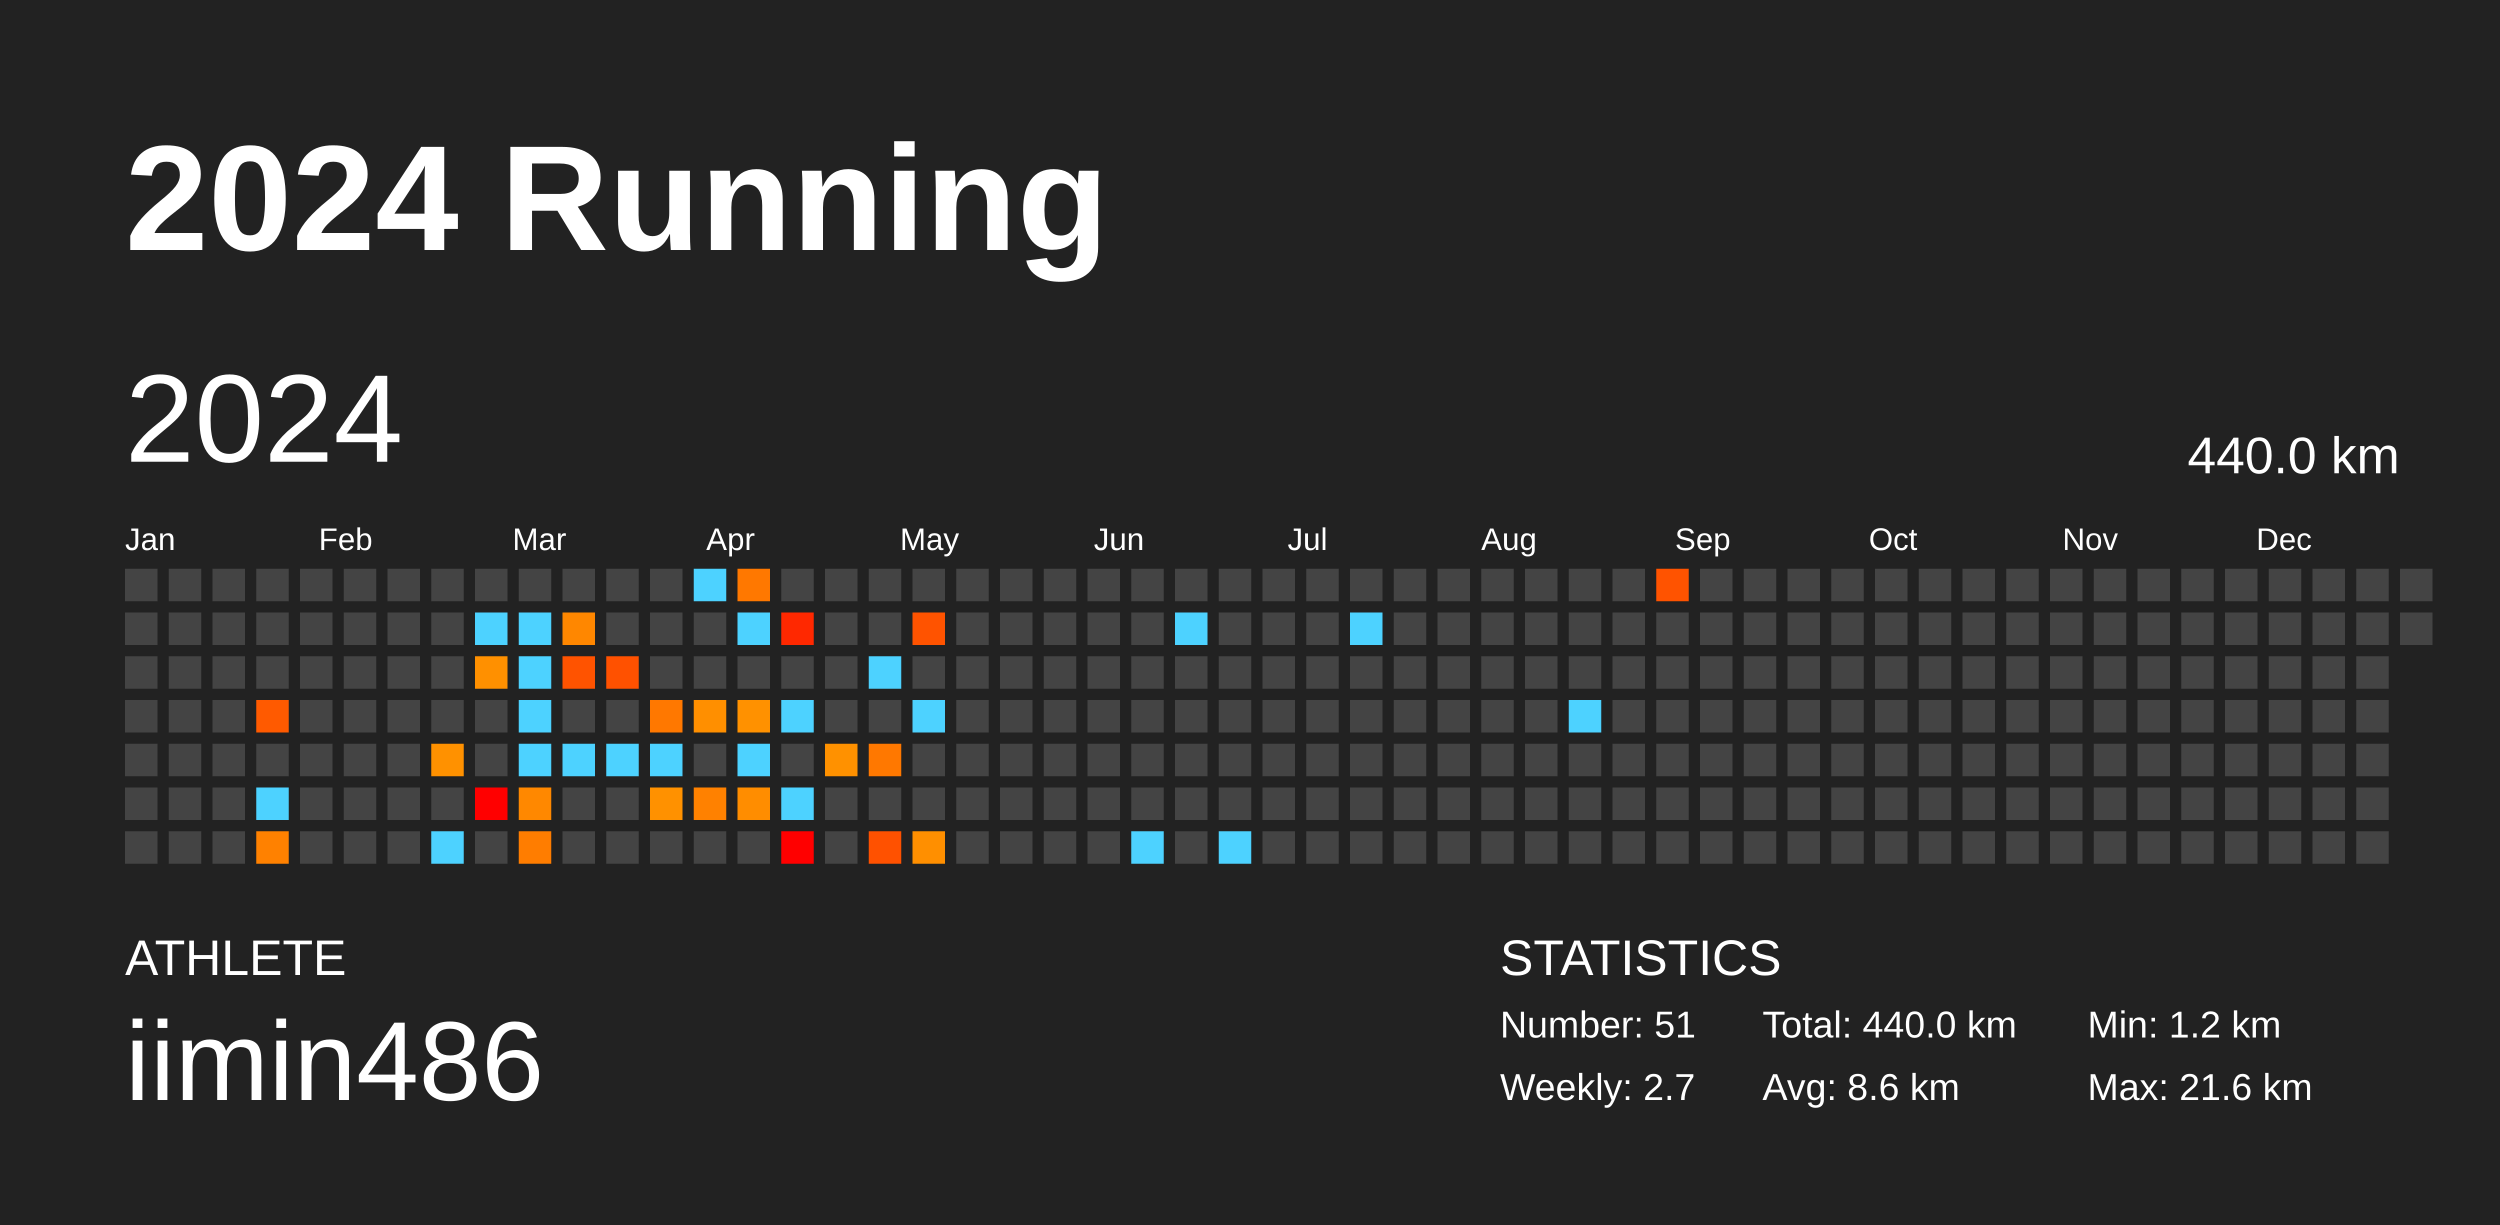
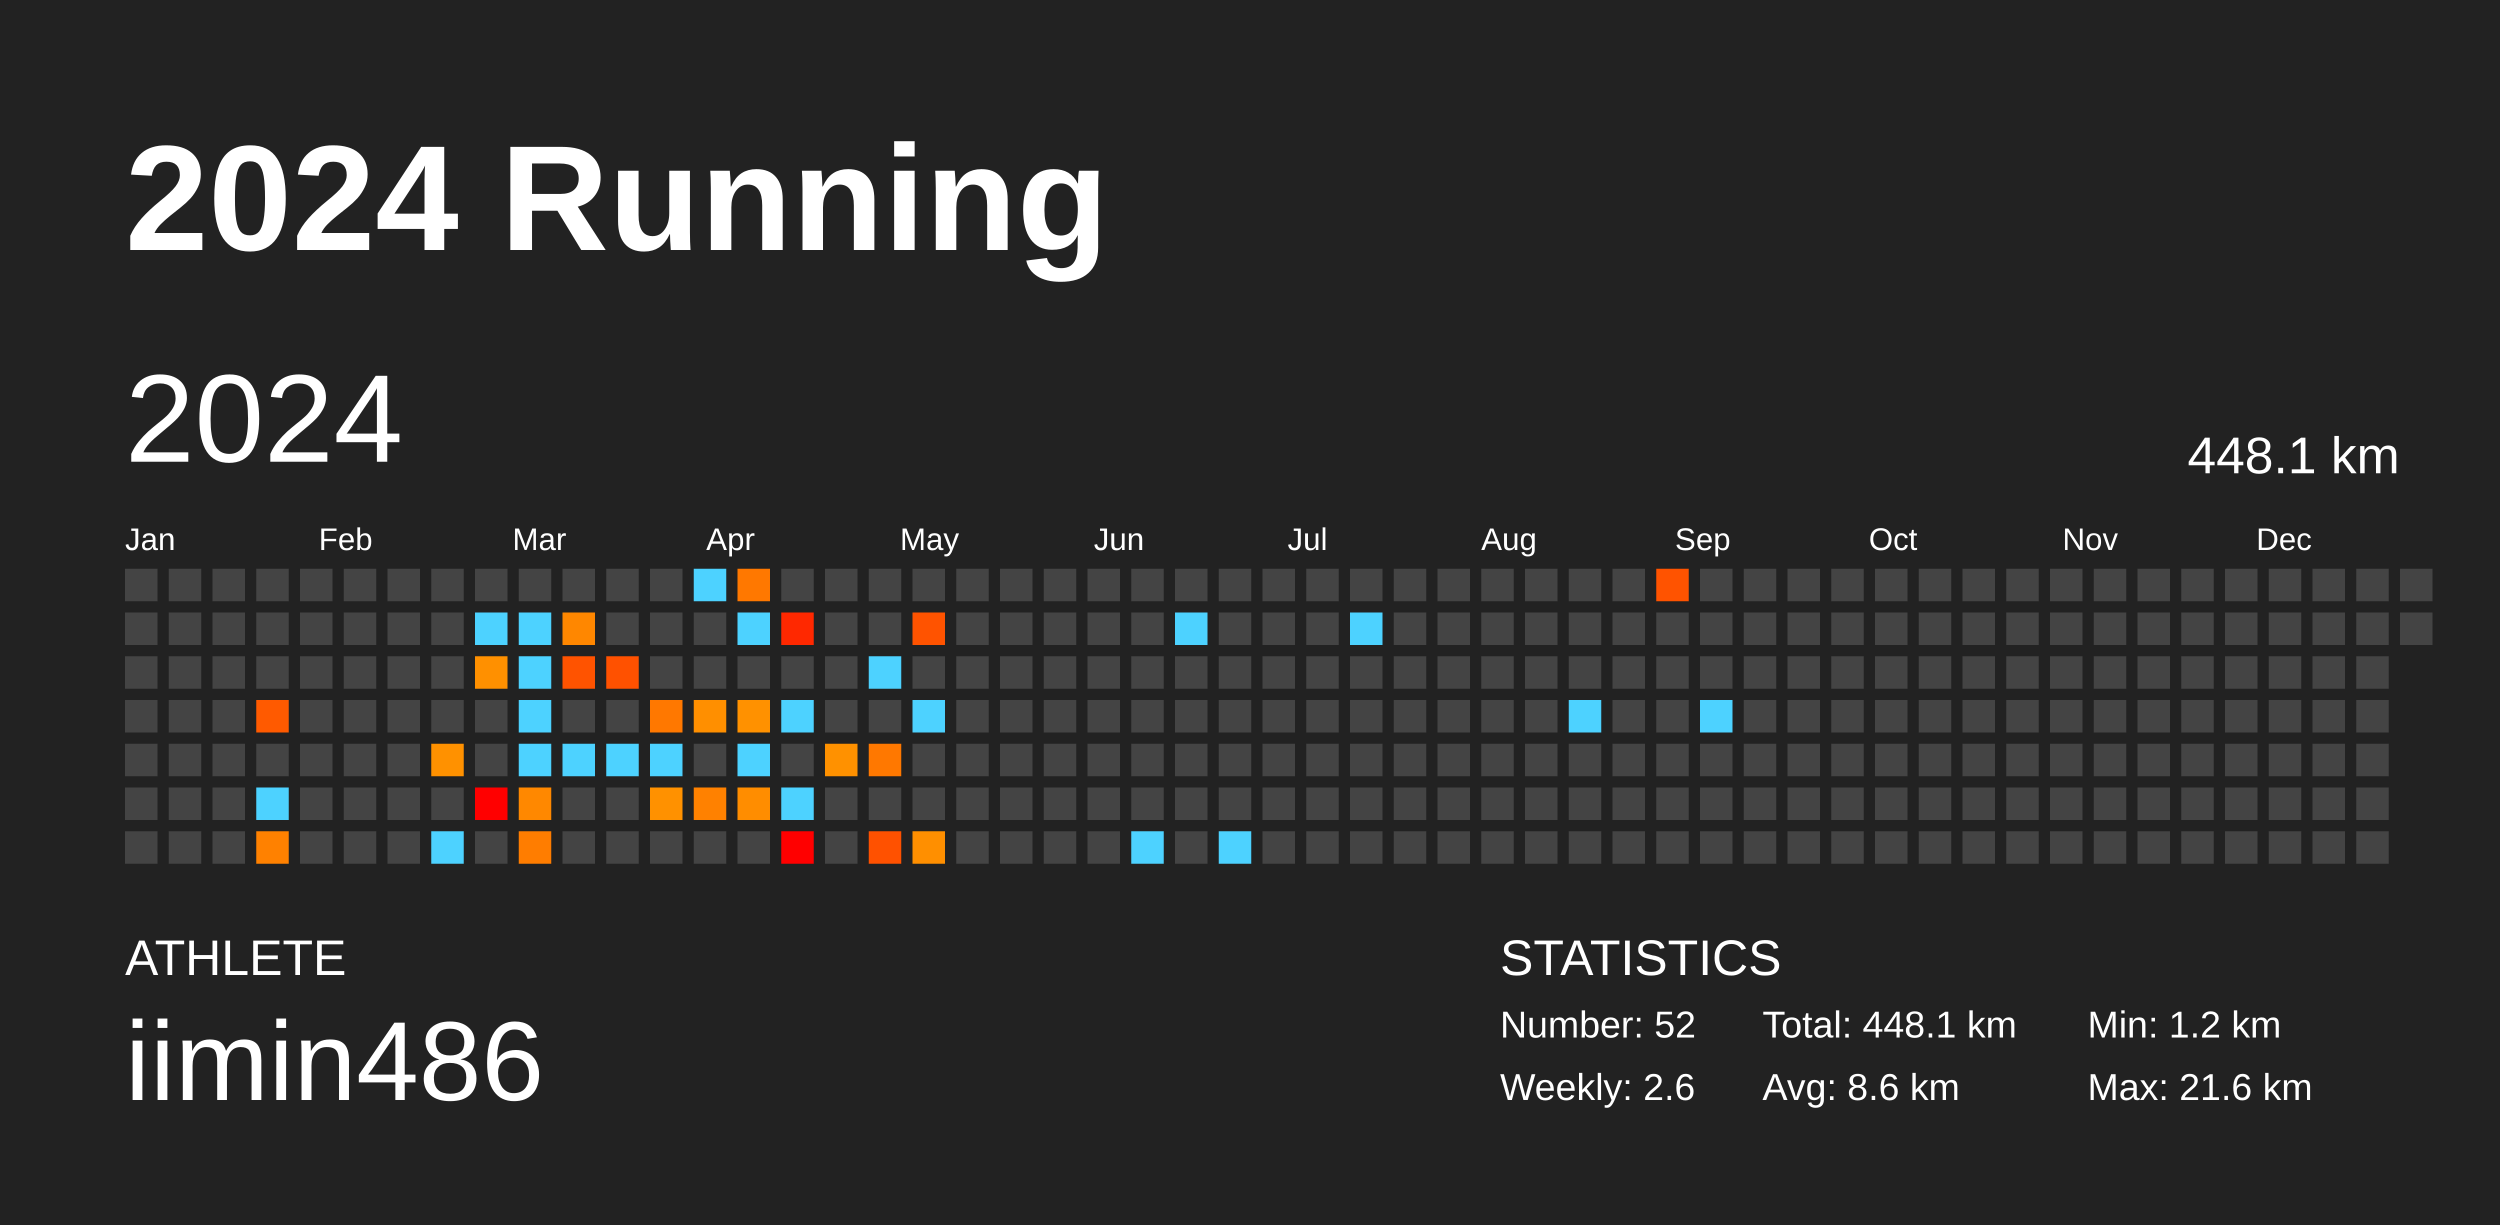
<svg xmlns="http://www.w3.org/2000/svg" baseProfile="full" height="98mm" version="1.1" viewBox="0,0,200,98" width="200mm">
  <defs />
  <rect fill="#222222" height="98" width="200" x="0" y="0" />
  <text fill="#FFFFFF" style="font-size:12px; font-family:Arial; font-weight:bold;" x="10" y="20">2024 Running</text>
  <text fill="#FFFFFF" style="font-size:4px; font-family:Arial" x="10" y="78">ATHLETE</text>
  <text fill="#FFFFFF" style="font-size:9px; font-family:Arial" x="10" y="88">iimin486</text>
  <text fill="#FFFFFF" style="font-size:4px; font-family:Arial" x="120" y="78">STATISTICS</text>
-   <text fill="#FFFFFF" style="font-size:3px; font-family:Arial" x="120" y="83">Number: 51</text>
-   <text fill="#FFFFFF" style="font-size:3px; font-family:Arial" x="120" y="88">Weekly: 2.7</text>
-   <text fill="#FFFFFF" style="font-size:3px; font-family:Arial" x="141" y="83">Total: 440.0 km</text>
+   <text fill="#FFFFFF" style="font-size:3px; font-family:Arial" x="120" y="83">Number: 52</text>
+   <text fill="#FFFFFF" style="font-size:3px; font-family:Arial" x="120" y="88">Weekly: 2.6</text>
+   <text fill="#FFFFFF" style="font-size:3px; font-family:Arial" x="141" y="83">Total: 448.1 km</text>
  <text fill="#FFFFFF" style="font-size:3px; font-family:Arial" x="141" y="88">Avg: 8.6 km</text>
  <text fill="#FFFFFF" style="font-size:3px; font-family:Arial" x="167" y="83">Min: 1.2 km</text>
  <text fill="#FFFFFF" style="font-size:3px; font-family:Arial" x="167" y="88">Max: 21.6 km</text>
  <text dominant-baseline="hanging" fill="#FFFFFF" style="font-size:10.0px; font-family:Arial;" x="10" y="30">2024</text>
-   <text dominant-baseline="hanging" fill="#FFFFFF" style="font-size:4.125px; font-family:Arial;" x="175" y="35">440.0 km</text>
+   <text dominant-baseline="hanging" fill="#FFFFFF" style="font-size:4.125px; font-family:Arial;" x="175" y="35">448.1 km</text>
  <text fill="#FFFFFF" style="font-size:2.5px; font-family:Arial" x="10.0" y="44">Jan</text>
  <text fill="#FFFFFF" style="font-size:2.5px; font-family:Arial" x="25.5" y="44">Feb</text>
  <text fill="#FFFFFF" style="font-size:2.5px; font-family:Arial" x="41.0" y="44">Mar</text>
  <text fill="#FFFFFF" style="font-size:2.5px; font-family:Arial" x="56.5" y="44">Apr</text>
  <text fill="#FFFFFF" style="font-size:2.5px; font-family:Arial" x="72.0" y="44">May</text>
  <text fill="#FFFFFF" style="font-size:2.5px; font-family:Arial" x="87.5" y="44">Jun</text>
  <text fill="#FFFFFF" style="font-size:2.5px; font-family:Arial" x="103.0" y="44">Jul</text>
  <text fill="#FFFFFF" style="font-size:2.5px; font-family:Arial" x="118.5" y="44">Aug</text>
  <text fill="#FFFFFF" style="font-size:2.5px; font-family:Arial" x="134.0" y="44">Sep</text>
  <text fill="#FFFFFF" style="font-size:2.5px; font-family:Arial" x="149.5" y="44">Oct</text>
  <text fill="#FFFFFF" style="font-size:2.5px; font-family:Arial" x="165.0" y="44">Nov</text>
  <text fill="#FFFFFF" style="font-size:2.5px; font-family:Arial" x="180.5" y="44">Dec</text>
  <rect fill="#444444" height="2.6" width="2.6" x="10.0" y="45.5" />
  <rect fill="#444444" height="2.6" width="2.6" x="10.0" y="49.0" />
  <rect fill="#444444" height="2.6" width="2.6" x="10.0" y="52.5" />
  <rect fill="#444444" height="2.6" width="2.6" x="10.0" y="56.0" />
  <rect fill="#444444" height="2.6" width="2.6" x="10.0" y="59.5" />
  <rect fill="#444444" height="2.6" width="2.6" x="10.0" y="63.0" />
  <rect fill="#444444" height="2.6" width="2.6" x="10.0" y="66.5" />
  <rect fill="#444444" height="2.6" width="2.6" x="13.5" y="45.5" />
  <rect fill="#444444" height="2.6" width="2.6" x="13.5" y="49.0" />
  <rect fill="#444444" height="2.6" width="2.6" x="13.5" y="52.5" />
  <rect fill="#444444" height="2.6" width="2.6" x="13.5" y="56.0" />
  <rect fill="#444444" height="2.6" width="2.6" x="13.5" y="59.5" />
  <rect fill="#444444" height="2.6" width="2.6" x="13.5" y="63.0" />
  <rect fill="#444444" height="2.6" width="2.6" x="13.5" y="66.5" />
  <rect fill="#444444" height="2.6" width="2.6" x="17.0" y="45.5" />
  <rect fill="#444444" height="2.6" width="2.6" x="17.0" y="49.0" />
  <rect fill="#444444" height="2.6" width="2.6" x="17.0" y="52.5" />
  <rect fill="#444444" height="2.6" width="2.6" x="17.0" y="56.0" />
  <rect fill="#444444" height="2.6" width="2.6" x="17.0" y="59.5" />
  <rect fill="#444444" height="2.6" width="2.6" x="17.0" y="63.0" />
  <rect fill="#444444" height="2.6" width="2.6" x="17.0" y="66.5" />
  <rect fill="#444444" height="2.6" width="2.6" x="20.5" y="45.5" />
  <rect fill="#444444" height="2.6" width="2.6" x="20.5" y="49.0" />
  <rect fill="#444444" height="2.6" width="2.6" x="20.5" y="52.5" />
  <rect fill="#ff5a00" height="2.6" width="2.6" x="20.5" y="56.0" />
  <rect fill="#444444" height="2.6" width="2.6" x="20.5" y="59.5" />
  <rect fill="#4dd2ff" height="2.6" width="2.6" x="20.5" y="63.0" />
  <rect fill="#ff8100" height="2.6" width="2.6" x="20.5" y="66.5" />
  <rect fill="#444444" height="2.6" width="2.6" x="24.0" y="45.5" />
  <rect fill="#444444" height="2.6" width="2.6" x="24.0" y="49.0" />
  <rect fill="#444444" height="2.6" width="2.6" x="24.0" y="52.5" />
  <rect fill="#444444" height="2.6" width="2.6" x="24.0" y="56.0" />
  <rect fill="#444444" height="2.6" width="2.6" x="24.0" y="59.5" />
  <rect fill="#444444" height="2.6" width="2.6" x="24.0" y="63.0" />
  <rect fill="#444444" height="2.6" width="2.6" x="24.0" y="66.5" />
  <rect fill="#444444" height="2.6" width="2.6" x="27.5" y="45.5" />
  <rect fill="#444444" height="2.6" width="2.6" x="27.5" y="49.0" />
  <rect fill="#444444" height="2.6" width="2.6" x="27.5" y="52.5" />
  <rect fill="#444444" height="2.6" width="2.6" x="27.5" y="56.0" />
  <rect fill="#444444" height="2.6" width="2.6" x="27.5" y="59.5" />
  <rect fill="#444444" height="2.6" width="2.6" x="27.5" y="63.0" />
  <rect fill="#444444" height="2.6" width="2.6" x="27.5" y="66.5" />
  <rect fill="#444444" height="2.6" width="2.6" x="31.0" y="45.5" />
  <rect fill="#444444" height="2.6" width="2.6" x="31.0" y="49.0" />
  <rect fill="#444444" height="2.6" width="2.6" x="31.0" y="52.5" />
  <rect fill="#444444" height="2.6" width="2.6" x="31.0" y="56.0" />
  <rect fill="#444444" height="2.6" width="2.6" x="31.0" y="59.5" />
  <rect fill="#444444" height="2.6" width="2.6" x="31.0" y="63.0" />
  <rect fill="#444444" height="2.6" width="2.6" x="31.0" y="66.5" />
  <rect fill="#444444" height="2.6" width="2.6" x="34.5" y="45.5" />
  <rect fill="#444444" height="2.6" width="2.6" x="34.5" y="49.0" />
  <rect fill="#444444" height="2.6" width="2.6" x="34.5" y="52.5" />
  <rect fill="#444444" height="2.6" width="2.6" x="34.5" y="56.0" />
  <rect fill="#ff9100" height="2.6" width="2.6" x="34.5" y="59.5" />
  <rect fill="#444444" height="2.6" width="2.6" x="34.5" y="63.0" />
  <rect fill="#4dd2ff" height="2.6" width="2.6" x="34.5" y="66.5" />
  <rect fill="#444444" height="2.6" width="2.6" x="38.0" y="45.5" />
  <rect fill="#4dd2ff" height="2.6" width="2.6" x="38.0" y="49.0" />
  <rect fill="#ff9000" height="2.6" width="2.6" x="38.0" y="52.5" />
  <rect fill="#444444" height="2.6" width="2.6" x="38.0" y="56.0" />
  <rect fill="#444444" height="2.6" width="2.6" x="38.0" y="59.5" />
  <rect fill="red" height="2.6" width="2.6" x="38.0" y="63.0" />
  <rect fill="#444444" height="2.6" width="2.6" x="38.0" y="66.5" />
  <rect fill="#444444" height="2.6" width="2.6" x="41.5" y="45.5" />
  <rect fill="#4dd2ff" height="2.6" width="2.6" x="41.5" y="49.0" />
  <rect fill="#4dd2ff" height="2.6" width="2.6" x="41.5" y="52.5" />
  <rect fill="#4dd2ff" height="2.6" width="2.6" x="41.5" y="56.0" />
  <rect fill="#4dd2ff" height="2.6" width="2.6" x="41.5" y="59.5" />
  <rect fill="#ff8800" height="2.6" width="2.6" x="41.5" y="63.0" />
  <rect fill="#ff7d00" height="2.6" width="2.6" x="41.5" y="66.5" />
  <rect fill="#444444" height="2.6" width="2.6" x="45.0" y="45.5" />
  <rect fill="#ff8700" height="2.6" width="2.6" x="45.0" y="49.0" />
  <rect fill="#ff5300" height="2.6" width="2.6" x="45.0" y="52.5" />
  <rect fill="#444444" height="2.6" width="2.6" x="45.0" y="56.0" />
  <rect fill="#4dd2ff" height="2.6" width="2.6" x="45.0" y="59.5" />
  <rect fill="#444444" height="2.6" width="2.6" x="45.0" y="63.0" />
  <rect fill="#444444" height="2.6" width="2.6" x="45.0" y="66.5" />
  <rect fill="#444444" height="2.6" width="2.6" x="48.5" y="45.5" />
  <rect fill="#444444" height="2.6" width="2.6" x="48.5" y="49.0" />
  <rect fill="#ff5100" height="2.6" width="2.6" x="48.5" y="52.5" />
  <rect fill="#444444" height="2.6" width="2.6" x="48.5" y="56.0" />
  <rect fill="#4dd2ff" height="2.6" width="2.6" x="48.5" y="59.5" />
  <rect fill="#444444" height="2.6" width="2.6" x="48.5" y="63.0" />
  <rect fill="#444444" height="2.6" width="2.6" x="48.5" y="66.5" />
  <rect fill="#444444" height="2.6" width="2.6" x="52.0" y="45.5" />
  <rect fill="#444444" height="2.6" width="2.6" x="52.0" y="49.0" />
  <rect fill="#444444" height="2.6" width="2.6" x="52.0" y="52.5" />
  <rect fill="#ff7800" height="2.6" width="2.6" x="52.0" y="56.0" />
  <rect fill="#4dd2ff" height="2.6" width="2.6" x="52.0" y="59.5" />
  <rect fill="#ff9100" height="2.6" width="2.6" x="52.0" y="63.0" />
  <rect fill="#444444" height="2.6" width="2.6" x="52.0" y="66.5" />
  <rect fill="#4dd2ff" height="2.6" width="2.6" x="55.5" y="45.5" />
  <rect fill="#444444" height="2.6" width="2.6" x="55.5" y="49.0" />
  <rect fill="#444444" height="2.6" width="2.6" x="55.5" y="52.5" />
  <rect fill="#ff8f00" height="2.6" width="2.6" x="55.5" y="56.0" />
  <rect fill="#444444" height="2.6" width="2.6" x="55.5" y="59.5" />
  <rect fill="#ff8100" height="2.6" width="2.6" x="55.5" y="63.0" />
  <rect fill="#444444" height="2.6" width="2.6" x="55.5" y="66.5" />
  <rect fill="#ff7800" height="2.6" width="2.6" x="59.0" y="45.5" />
  <rect fill="#4dd2ff" height="2.6" width="2.6" x="59.0" y="49.0" />
  <rect fill="#444444" height="2.6" width="2.6" x="59.0" y="52.5" />
  <rect fill="#ff9100" height="2.6" width="2.6" x="59.0" y="56.0" />
  <rect fill="#4dd2ff" height="2.6" width="2.6" x="59.0" y="59.5" />
  <rect fill="#ff8d00" height="2.6" width="2.6" x="59.0" y="63.0" />
  <rect fill="#444444" height="2.6" width="2.6" x="59.0" y="66.5" />
  <rect fill="#444444" height="2.6" width="2.6" x="62.5" y="45.5" />
  <rect fill="#ff2800" height="2.6" width="2.6" x="62.5" y="49.0" />
  <rect fill="#444444" height="2.6" width="2.6" x="62.5" y="52.5" />
  <rect fill="#4dd2ff" height="2.6" width="2.6" x="62.5" y="56.0" />
  <rect fill="#444444" height="2.6" width="2.6" x="62.5" y="59.5" />
  <rect fill="#4dd2ff" height="2.6" width="2.6" x="62.5" y="63.0" />
  <rect fill="red" height="2.6" width="2.6" x="62.5" y="66.5" />
  <rect fill="#444444" height="2.6" width="2.6" x="66.0" y="45.5" />
  <rect fill="#444444" height="2.6" width="2.6" x="66.0" y="49.0" />
  <rect fill="#444444" height="2.6" width="2.6" x="66.0" y="52.5" />
  <rect fill="#444444" height="2.6" width="2.6" x="66.0" y="56.0" />
  <rect fill="#ff9100" height="2.6" width="2.6" x="66.0" y="59.5" />
  <rect fill="#444444" height="2.6" width="2.6" x="66.0" y="63.0" />
  <rect fill="#444444" height="2.6" width="2.6" x="66.0" y="66.5" />
  <rect fill="#444444" height="2.6" width="2.6" x="69.5" y="45.5" />
  <rect fill="#444444" height="2.6" width="2.6" x="69.5" y="49.0" />
  <rect fill="#4dd2ff" height="2.6" width="2.6" x="69.5" y="52.5" />
  <rect fill="#444444" height="2.6" width="2.6" x="69.5" y="56.0" />
  <rect fill="#ff7800" height="2.6" width="2.6" x="69.5" y="59.5" />
  <rect fill="#444444" height="2.6" width="2.6" x="69.5" y="63.0" />
  <rect fill="#ff5100" height="2.6" width="2.6" x="69.5" y="66.5" />
  <rect fill="#444444" height="2.6" width="2.6" x="73.0" y="45.5" />
  <rect fill="#ff5300" height="2.6" width="2.6" x="73.0" y="49.0" />
  <rect fill="#444444" height="2.6" width="2.6" x="73.0" y="52.5" />
  <rect fill="#4dd2ff" height="2.6" width="2.6" x="73.0" y="56.0" />
  <rect fill="#444444" height="2.6" width="2.6" x="73.0" y="59.5" />
  <rect fill="#444444" height="2.6" width="2.6" x="73.0" y="63.0" />
  <rect fill="#ff8f00" height="2.6" width="2.6" x="73.0" y="66.5" />
  <rect fill="#444444" height="2.6" width="2.6" x="76.5" y="45.5" />
  <rect fill="#444444" height="2.6" width="2.6" x="76.5" y="49.0" />
  <rect fill="#444444" height="2.6" width="2.6" x="76.5" y="52.5" />
  <rect fill="#444444" height="2.6" width="2.6" x="76.5" y="56.0" />
  <rect fill="#444444" height="2.6" width="2.6" x="76.5" y="59.5" />
  <rect fill="#444444" height="2.6" width="2.6" x="76.5" y="63.0" />
  <rect fill="#444444" height="2.6" width="2.6" x="76.5" y="66.5" />
  <rect fill="#444444" height="2.6" width="2.6" x="80.0" y="45.5" />
  <rect fill="#444444" height="2.6" width="2.6" x="80.0" y="49.0" />
  <rect fill="#444444" height="2.6" width="2.6" x="80.0" y="52.5" />
  <rect fill="#444444" height="2.6" width="2.6" x="80.0" y="56.0" />
  <rect fill="#444444" height="2.6" width="2.6" x="80.0" y="59.5" />
  <rect fill="#444444" height="2.6" width="2.6" x="80.0" y="63.0" />
  <rect fill="#444444" height="2.6" width="2.6" x="80.0" y="66.5" />
  <rect fill="#444444" height="2.6" width="2.6" x="83.5" y="45.5" />
  <rect fill="#444444" height="2.6" width="2.6" x="83.5" y="49.0" />
  <rect fill="#444444" height="2.6" width="2.6" x="83.5" y="52.5" />
  <rect fill="#444444" height="2.6" width="2.6" x="83.5" y="56.0" />
  <rect fill="#444444" height="2.6" width="2.6" x="83.5" y="59.5" />
  <rect fill="#444444" height="2.6" width="2.6" x="83.5" y="63.0" />
  <rect fill="#444444" height="2.6" width="2.6" x="83.5" y="66.5" />
  <rect fill="#444444" height="2.6" width="2.6" x="87.0" y="45.5" />
  <rect fill="#444444" height="2.6" width="2.6" x="87.0" y="49.0" />
  <rect fill="#444444" height="2.6" width="2.6" x="87.0" y="52.5" />
  <rect fill="#444444" height="2.6" width="2.6" x="87.0" y="56.0" />
  <rect fill="#444444" height="2.6" width="2.6" x="87.0" y="59.5" />
  <rect fill="#444444" height="2.6" width="2.6" x="87.0" y="63.0" />
  <rect fill="#444444" height="2.6" width="2.6" x="87.0" y="66.5" />
  <rect fill="#444444" height="2.6" width="2.6" x="90.5" y="45.5" />
  <rect fill="#444444" height="2.6" width="2.6" x="90.5" y="49.0" />
  <rect fill="#444444" height="2.6" width="2.6" x="90.5" y="52.5" />
  <rect fill="#444444" height="2.6" width="2.6" x="90.5" y="56.0" />
  <rect fill="#444444" height="2.6" width="2.6" x="90.5" y="59.5" />
  <rect fill="#444444" height="2.6" width="2.6" x="90.5" y="63.0" />
  <rect fill="#4dd2ff" height="2.6" width="2.6" x="90.5" y="66.5" />
  <rect fill="#444444" height="2.6" width="2.6" x="94.0" y="45.5" />
  <rect fill="#4dd2ff" height="2.6" width="2.6" x="94.0" y="49.0" />
  <rect fill="#444444" height="2.6" width="2.6" x="94.0" y="52.5" />
  <rect fill="#444444" height="2.6" width="2.6" x="94.0" y="56.0" />
  <rect fill="#444444" height="2.6" width="2.6" x="94.0" y="59.5" />
  <rect fill="#444444" height="2.6" width="2.6" x="94.0" y="63.0" />
  <rect fill="#444444" height="2.6" width="2.6" x="94.0" y="66.5" />
  <rect fill="#444444" height="2.6" width="2.6" x="97.5" y="45.5" />
  <rect fill="#444444" height="2.6" width="2.6" x="97.5" y="49.0" />
  <rect fill="#444444" height="2.6" width="2.6" x="97.5" y="52.5" />
  <rect fill="#444444" height="2.6" width="2.6" x="97.5" y="56.0" />
  <rect fill="#444444" height="2.6" width="2.6" x="97.5" y="59.5" />
  <rect fill="#444444" height="2.6" width="2.6" x="97.5" y="63.0" />
  <rect fill="#4dd2ff" height="2.6" width="2.6" x="97.5" y="66.5" />
  <rect fill="#444444" height="2.6" width="2.6" x="101.0" y="45.5" />
  <rect fill="#444444" height="2.6" width="2.6" x="101.0" y="49.0" />
  <rect fill="#444444" height="2.6" width="2.6" x="101.0" y="52.5" />
  <rect fill="#444444" height="2.6" width="2.6" x="101.0" y="56.0" />
  <rect fill="#444444" height="2.6" width="2.6" x="101.0" y="59.5" />
  <rect fill="#444444" height="2.6" width="2.6" x="101.0" y="63.0" />
  <rect fill="#444444" height="2.6" width="2.6" x="101.0" y="66.5" />
  <rect fill="#444444" height="2.6" width="2.6" x="104.5" y="45.5" />
  <rect fill="#444444" height="2.6" width="2.6" x="104.5" y="49.0" />
  <rect fill="#444444" height="2.6" width="2.6" x="104.5" y="52.5" />
  <rect fill="#444444" height="2.6" width="2.6" x="104.5" y="56.0" />
  <rect fill="#444444" height="2.6" width="2.6" x="104.5" y="59.5" />
  <rect fill="#444444" height="2.6" width="2.6" x="104.5" y="63.0" />
  <rect fill="#444444" height="2.6" width="2.6" x="104.5" y="66.5" />
  <rect fill="#444444" height="2.6" width="2.6" x="108.0" y="45.5" />
  <rect fill="#4dd2ff" height="2.6" width="2.6" x="108.0" y="49.0" />
  <rect fill="#444444" height="2.6" width="2.6" x="108.0" y="52.5" />
  <rect fill="#444444" height="2.6" width="2.6" x="108.0" y="56.0" />
  <rect fill="#444444" height="2.6" width="2.6" x="108.0" y="59.5" />
  <rect fill="#444444" height="2.6" width="2.6" x="108.0" y="63.0" />
  <rect fill="#444444" height="2.6" width="2.6" x="108.0" y="66.5" />
  <rect fill="#444444" height="2.6" width="2.6" x="111.5" y="45.5" />
  <rect fill="#444444" height="2.6" width="2.6" x="111.5" y="49.0" />
  <rect fill="#444444" height="2.6" width="2.6" x="111.5" y="52.5" />
  <rect fill="#444444" height="2.6" width="2.6" x="111.5" y="56.0" />
  <rect fill="#444444" height="2.6" width="2.6" x="111.5" y="59.5" />
  <rect fill="#444444" height="2.6" width="2.6" x="111.5" y="63.0" />
  <rect fill="#444444" height="2.6" width="2.6" x="111.5" y="66.5" />
  <rect fill="#444444" height="2.6" width="2.6" x="115.0" y="45.5" />
  <rect fill="#444444" height="2.6" width="2.6" x="115.0" y="49.0" />
  <rect fill="#444444" height="2.6" width="2.6" x="115.0" y="52.5" />
  <rect fill="#444444" height="2.6" width="2.6" x="115.0" y="56.0" />
  <rect fill="#444444" height="2.6" width="2.6" x="115.0" y="59.5" />
  <rect fill="#444444" height="2.6" width="2.6" x="115.0" y="63.0" />
  <rect fill="#444444" height="2.6" width="2.6" x="115.0" y="66.5" />
  <rect fill="#444444" height="2.6" width="2.6" x="118.5" y="45.5" />
  <rect fill="#444444" height="2.6" width="2.6" x="118.5" y="49.0" />
  <rect fill="#444444" height="2.6" width="2.6" x="118.5" y="52.5" />
  <rect fill="#444444" height="2.6" width="2.6" x="118.5" y="56.0" />
  <rect fill="#444444" height="2.6" width="2.6" x="118.5" y="59.5" />
  <rect fill="#444444" height="2.6" width="2.6" x="118.5" y="63.0" />
  <rect fill="#444444" height="2.6" width="2.6" x="118.5" y="66.5" />
  <rect fill="#444444" height="2.6" width="2.6" x="122.0" y="45.5" />
  <rect fill="#444444" height="2.6" width="2.6" x="122.0" y="49.0" />
  <rect fill="#444444" height="2.6" width="2.6" x="122.0" y="52.5" />
  <rect fill="#444444" height="2.6" width="2.6" x="122.0" y="56.0" />
  <rect fill="#444444" height="2.6" width="2.6" x="122.0" y="59.5" />
  <rect fill="#444444" height="2.6" width="2.6" x="122.0" y="63.0" />
  <rect fill="#444444" height="2.6" width="2.6" x="122.0" y="66.5" />
  <rect fill="#444444" height="2.6" width="2.6" x="125.5" y="45.5" />
  <rect fill="#444444" height="2.6" width="2.6" x="125.5" y="49.0" />
  <rect fill="#444444" height="2.6" width="2.6" x="125.5" y="52.5" />
  <rect fill="#4dd2ff" height="2.6" width="2.6" x="125.5" y="56.0" />
  <rect fill="#444444" height="2.6" width="2.6" x="125.5" y="59.5" />
  <rect fill="#444444" height="2.6" width="2.6" x="125.5" y="63.0" />
  <rect fill="#444444" height="2.6" width="2.6" x="125.5" y="66.5" />
  <rect fill="#444444" height="2.6" width="2.6" x="129.0" y="45.5" />
  <rect fill="#444444" height="2.6" width="2.6" x="129.0" y="49.0" />
  <rect fill="#444444" height="2.6" width="2.6" x="129.0" y="52.5" />
  <rect fill="#444444" height="2.6" width="2.6" x="129.0" y="56.0" />
  <rect fill="#444444" height="2.6" width="2.6" x="129.0" y="59.5" />
  <rect fill="#444444" height="2.6" width="2.6" x="129.0" y="63.0" />
  <rect fill="#444444" height="2.6" width="2.6" x="129.0" y="66.5" />
  <rect fill="#ff5300" height="2.6" width="2.6" x="132.5" y="45.5" />
  <rect fill="#444444" height="2.6" width="2.6" x="132.5" y="49.0" />
  <rect fill="#444444" height="2.6" width="2.6" x="132.5" y="52.5" />
  <rect fill="#444444" height="2.6" width="2.6" x="132.5" y="56.0" />
  <rect fill="#444444" height="2.6" width="2.6" x="132.5" y="59.5" />
  <rect fill="#444444" height="2.6" width="2.6" x="132.5" y="63.0" />
  <rect fill="#444444" height="2.6" width="2.6" x="132.5" y="66.5" />
  <rect fill="#444444" height="2.6" width="2.6" x="136.0" y="45.5" />
  <rect fill="#444444" height="2.6" width="2.6" x="136.0" y="49.0" />
  <rect fill="#444444" height="2.6" width="2.6" x="136.0" y="52.5" />
-   <rect fill="#444444" height="2.6" width="2.6" x="136.0" y="56.0" />
+   <rect fill="#4dd2ff" height="2.6" width="2.6" x="136.0" y="56.0" />
  <rect fill="#444444" height="2.6" width="2.6" x="136.0" y="59.5" />
  <rect fill="#444444" height="2.6" width="2.6" x="136.0" y="63.0" />
  <rect fill="#444444" height="2.6" width="2.6" x="136.0" y="66.5" />
  <rect fill="#444444" height="2.6" width="2.6" x="139.5" y="45.5" />
  <rect fill="#444444" height="2.6" width="2.6" x="139.5" y="49.0" />
  <rect fill="#444444" height="2.6" width="2.6" x="139.5" y="52.5" />
  <rect fill="#444444" height="2.6" width="2.6" x="139.5" y="56.0" />
  <rect fill="#444444" height="2.6" width="2.6" x="139.5" y="59.5" />
  <rect fill="#444444" height="2.6" width="2.6" x="139.5" y="63.0" />
  <rect fill="#444444" height="2.6" width="2.6" x="139.5" y="66.5" />
  <rect fill="#444444" height="2.6" width="2.6" x="143.0" y="45.5" />
  <rect fill="#444444" height="2.6" width="2.6" x="143.0" y="49.0" />
  <rect fill="#444444" height="2.6" width="2.6" x="143.0" y="52.5" />
  <rect fill="#444444" height="2.6" width="2.6" x="143.0" y="56.0" />
  <rect fill="#444444" height="2.6" width="2.6" x="143.0" y="59.5" />
  <rect fill="#444444" height="2.6" width="2.6" x="143.0" y="63.0" />
  <rect fill="#444444" height="2.6" width="2.6" x="143.0" y="66.5" />
  <rect fill="#444444" height="2.6" width="2.6" x="146.5" y="45.5" />
  <rect fill="#444444" height="2.6" width="2.6" x="146.5" y="49.0" />
  <rect fill="#444444" height="2.6" width="2.6" x="146.5" y="52.5" />
  <rect fill="#444444" height="2.6" width="2.6" x="146.5" y="56.0" />
  <rect fill="#444444" height="2.6" width="2.6" x="146.5" y="59.5" />
  <rect fill="#444444" height="2.6" width="2.6" x="146.5" y="63.0" />
  <rect fill="#444444" height="2.6" width="2.6" x="146.5" y="66.5" />
  <rect fill="#444444" height="2.6" width="2.6" x="150.0" y="45.5" />
  <rect fill="#444444" height="2.6" width="2.6" x="150.0" y="49.0" />
  <rect fill="#444444" height="2.6" width="2.6" x="150.0" y="52.5" />
  <rect fill="#444444" height="2.6" width="2.6" x="150.0" y="56.0" />
  <rect fill="#444444" height="2.6" width="2.6" x="150.0" y="59.5" />
  <rect fill="#444444" height="2.6" width="2.6" x="150.0" y="63.0" />
  <rect fill="#444444" height="2.6" width="2.6" x="150.0" y="66.5" />
  <rect fill="#444444" height="2.6" width="2.6" x="153.5" y="45.5" />
  <rect fill="#444444" height="2.6" width="2.6" x="153.5" y="49.0" />
  <rect fill="#444444" height="2.6" width="2.6" x="153.5" y="52.5" />
  <rect fill="#444444" height="2.6" width="2.6" x="153.5" y="56.0" />
  <rect fill="#444444" height="2.6" width="2.6" x="153.5" y="59.5" />
  <rect fill="#444444" height="2.6" width="2.6" x="153.5" y="63.0" />
  <rect fill="#444444" height="2.6" width="2.6" x="153.5" y="66.5" />
  <rect fill="#444444" height="2.6" width="2.6" x="157.0" y="45.5" />
  <rect fill="#444444" height="2.6" width="2.6" x="157.0" y="49.0" />
  <rect fill="#444444" height="2.6" width="2.6" x="157.0" y="52.5" />
  <rect fill="#444444" height="2.6" width="2.6" x="157.0" y="56.0" />
  <rect fill="#444444" height="2.6" width="2.6" x="157.0" y="59.5" />
  <rect fill="#444444" height="2.6" width="2.6" x="157.0" y="63.0" />
  <rect fill="#444444" height="2.6" width="2.6" x="157.0" y="66.5" />
  <rect fill="#444444" height="2.6" width="2.6" x="160.5" y="45.5" />
  <rect fill="#444444" height="2.6" width="2.6" x="160.5" y="49.0" />
  <rect fill="#444444" height="2.6" width="2.6" x="160.5" y="52.5" />
  <rect fill="#444444" height="2.6" width="2.6" x="160.5" y="56.0" />
  <rect fill="#444444" height="2.6" width="2.6" x="160.5" y="59.5" />
  <rect fill="#444444" height="2.6" width="2.6" x="160.5" y="63.0" />
  <rect fill="#444444" height="2.6" width="2.6" x="160.5" y="66.5" />
  <rect fill="#444444" height="2.6" width="2.6" x="164.0" y="45.5" />
  <rect fill="#444444" height="2.6" width="2.6" x="164.0" y="49.0" />
  <rect fill="#444444" height="2.6" width="2.6" x="164.0" y="52.5" />
  <rect fill="#444444" height="2.6" width="2.6" x="164.0" y="56.0" />
  <rect fill="#444444" height="2.6" width="2.6" x="164.0" y="59.5" />
  <rect fill="#444444" height="2.6" width="2.6" x="164.0" y="63.0" />
  <rect fill="#444444" height="2.6" width="2.6" x="164.0" y="66.5" />
  <rect fill="#444444" height="2.6" width="2.6" x="167.5" y="45.5" />
  <rect fill="#444444" height="2.6" width="2.6" x="167.5" y="49.0" />
  <rect fill="#444444" height="2.6" width="2.6" x="167.5" y="52.5" />
  <rect fill="#444444" height="2.6" width="2.6" x="167.5" y="56.0" />
  <rect fill="#444444" height="2.6" width="2.6" x="167.5" y="59.5" />
  <rect fill="#444444" height="2.6" width="2.6" x="167.5" y="63.0" />
  <rect fill="#444444" height="2.6" width="2.6" x="167.5" y="66.5" />
  <rect fill="#444444" height="2.6" width="2.6" x="171.0" y="45.5" />
  <rect fill="#444444" height="2.6" width="2.6" x="171.0" y="49.0" />
  <rect fill="#444444" height="2.6" width="2.6" x="171.0" y="52.5" />
  <rect fill="#444444" height="2.6" width="2.6" x="171.0" y="56.0" />
  <rect fill="#444444" height="2.6" width="2.6" x="171.0" y="59.5" />
  <rect fill="#444444" height="2.6" width="2.6" x="171.0" y="63.0" />
  <rect fill="#444444" height="2.6" width="2.6" x="171.0" y="66.5" />
  <rect fill="#444444" height="2.6" width="2.6" x="174.5" y="45.5" />
  <rect fill="#444444" height="2.6" width="2.6" x="174.5" y="49.0" />
  <rect fill="#444444" height="2.6" width="2.6" x="174.5" y="52.5" />
  <rect fill="#444444" height="2.6" width="2.6" x="174.5" y="56.0" />
  <rect fill="#444444" height="2.6" width="2.6" x="174.5" y="59.5" />
  <rect fill="#444444" height="2.6" width="2.6" x="174.5" y="63.0" />
  <rect fill="#444444" height="2.6" width="2.6" x="174.5" y="66.5" />
  <rect fill="#444444" height="2.6" width="2.6" x="178.0" y="45.5" />
  <rect fill="#444444" height="2.6" width="2.6" x="178.0" y="49.0" />
  <rect fill="#444444" height="2.6" width="2.6" x="178.0" y="52.5" />
  <rect fill="#444444" height="2.6" width="2.6" x="178.0" y="56.0" />
  <rect fill="#444444" height="2.6" width="2.6" x="178.0" y="59.5" />
  <rect fill="#444444" height="2.6" width="2.6" x="178.0" y="63.0" />
  <rect fill="#444444" height="2.6" width="2.6" x="178.0" y="66.5" />
  <rect fill="#444444" height="2.6" width="2.6" x="181.5" y="45.5" />
  <rect fill="#444444" height="2.6" width="2.6" x="181.5" y="49.0" />
  <rect fill="#444444" height="2.6" width="2.6" x="181.5" y="52.5" />
  <rect fill="#444444" height="2.6" width="2.6" x="181.5" y="56.0" />
  <rect fill="#444444" height="2.6" width="2.6" x="181.5" y="59.5" />
  <rect fill="#444444" height="2.6" width="2.6" x="181.5" y="63.0" />
  <rect fill="#444444" height="2.6" width="2.6" x="181.5" y="66.5" />
  <rect fill="#444444" height="2.6" width="2.6" x="185.0" y="45.5" />
  <rect fill="#444444" height="2.6" width="2.6" x="185.0" y="49.0" />
  <rect fill="#444444" height="2.6" width="2.6" x="185.0" y="52.5" />
  <rect fill="#444444" height="2.6" width="2.6" x="185.0" y="56.0" />
  <rect fill="#444444" height="2.6" width="2.6" x="185.0" y="59.5" />
  <rect fill="#444444" height="2.6" width="2.6" x="185.0" y="63.0" />
  <rect fill="#444444" height="2.6" width="2.6" x="185.0" y="66.5" />
  <rect fill="#444444" height="2.6" width="2.6" x="188.5" y="45.5" />
  <rect fill="#444444" height="2.6" width="2.6" x="188.5" y="49.0" />
  <rect fill="#444444" height="2.6" width="2.6" x="188.5" y="52.5" />
  <rect fill="#444444" height="2.6" width="2.6" x="188.5" y="56.0" />
  <rect fill="#444444" height="2.6" width="2.6" x="188.5" y="59.5" />
  <rect fill="#444444" height="2.6" width="2.6" x="188.5" y="63.0" />
  <rect fill="#444444" height="2.6" width="2.6" x="188.5" y="66.5" />
  <rect fill="#444444" height="2.6" width="2.6" x="192.0" y="45.5" />
  <rect fill="#444444" height="2.6" width="2.6" x="192.0" y="49.0" />
</svg>
